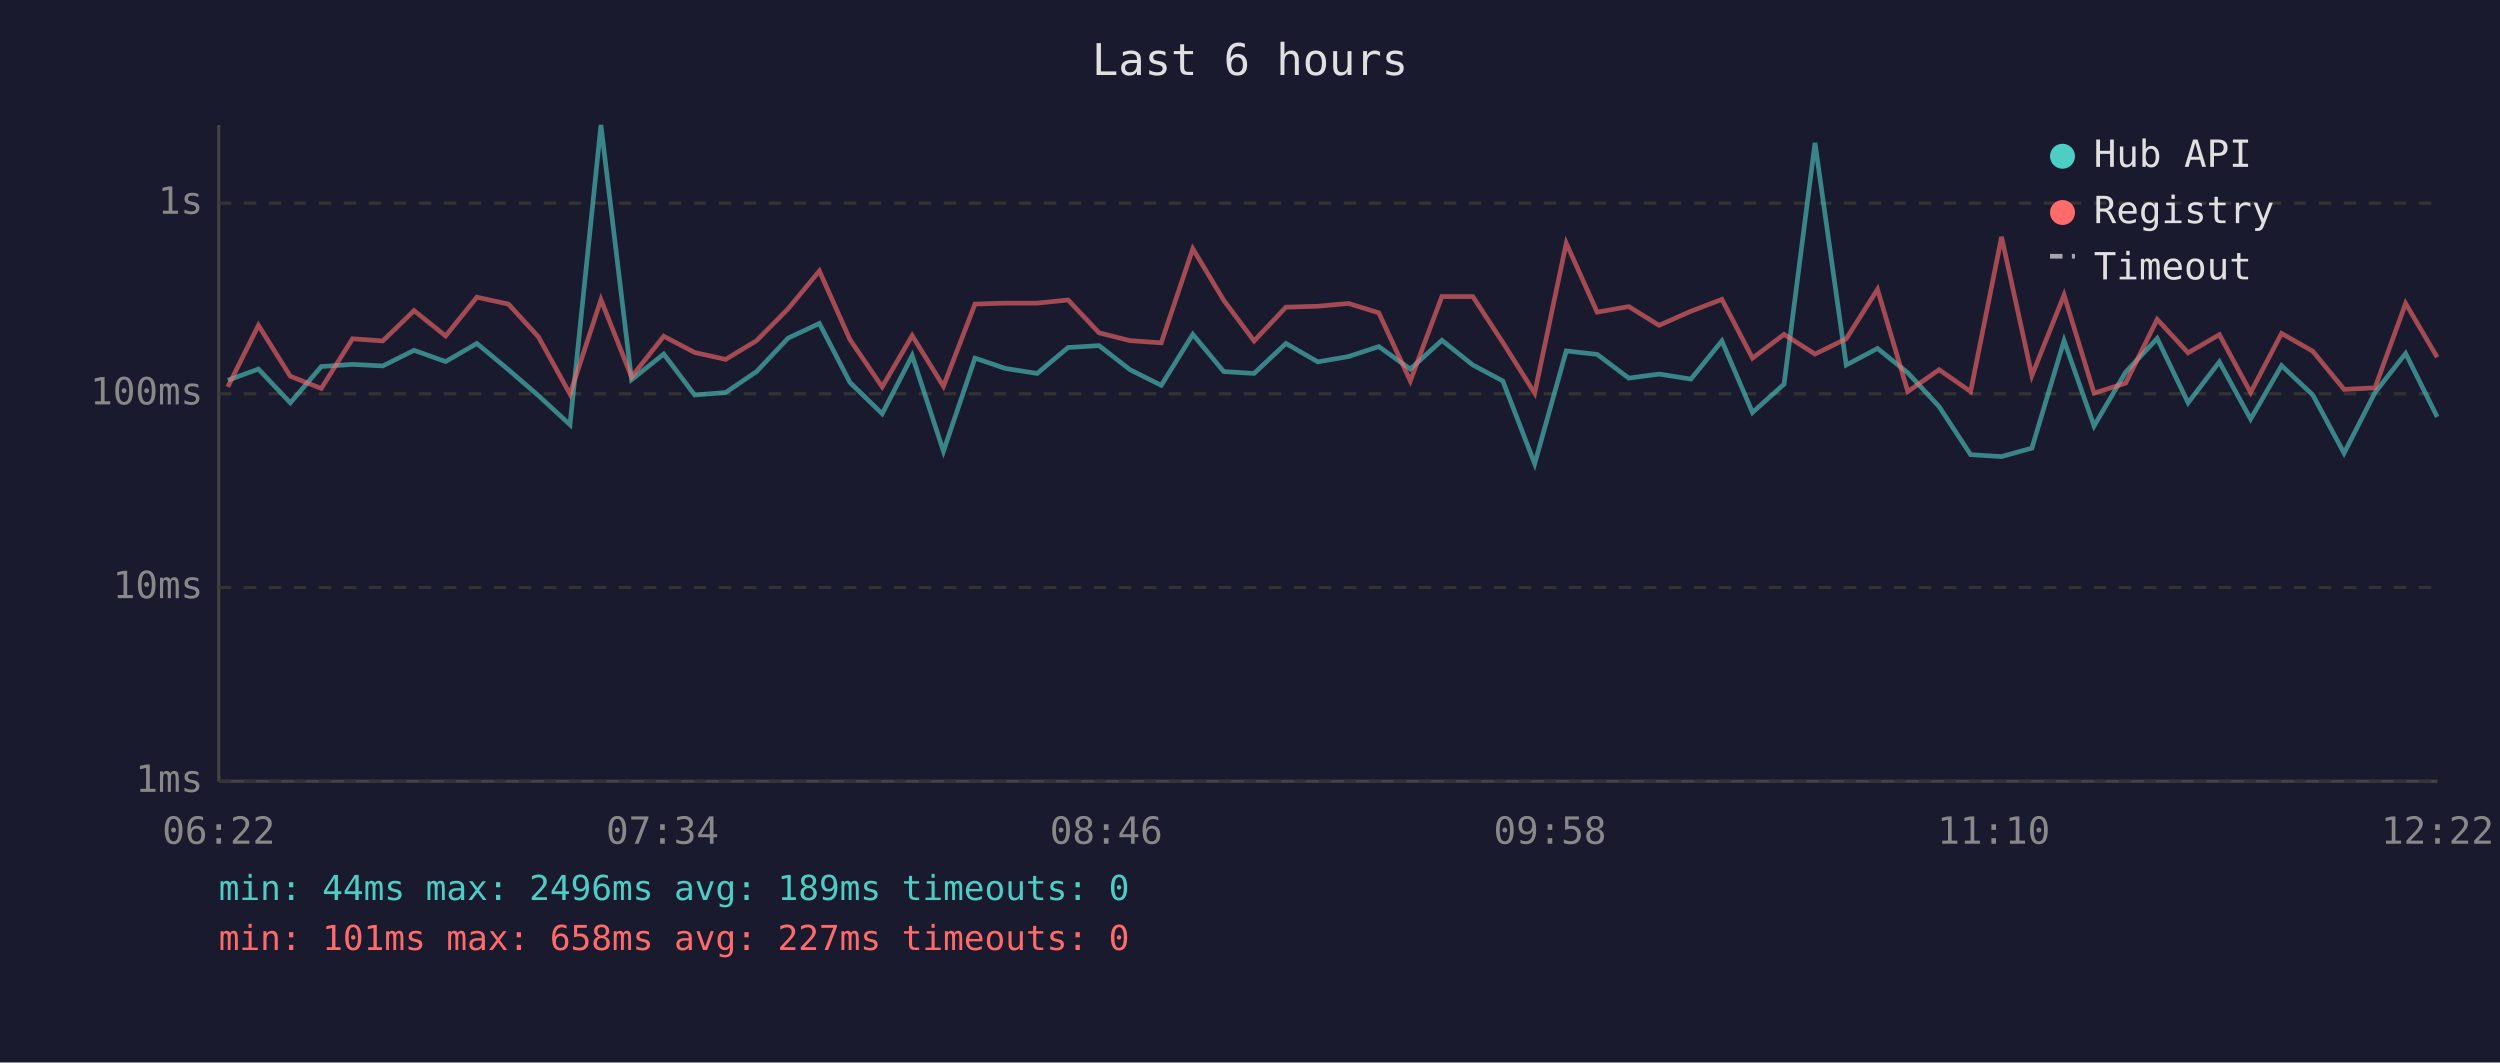
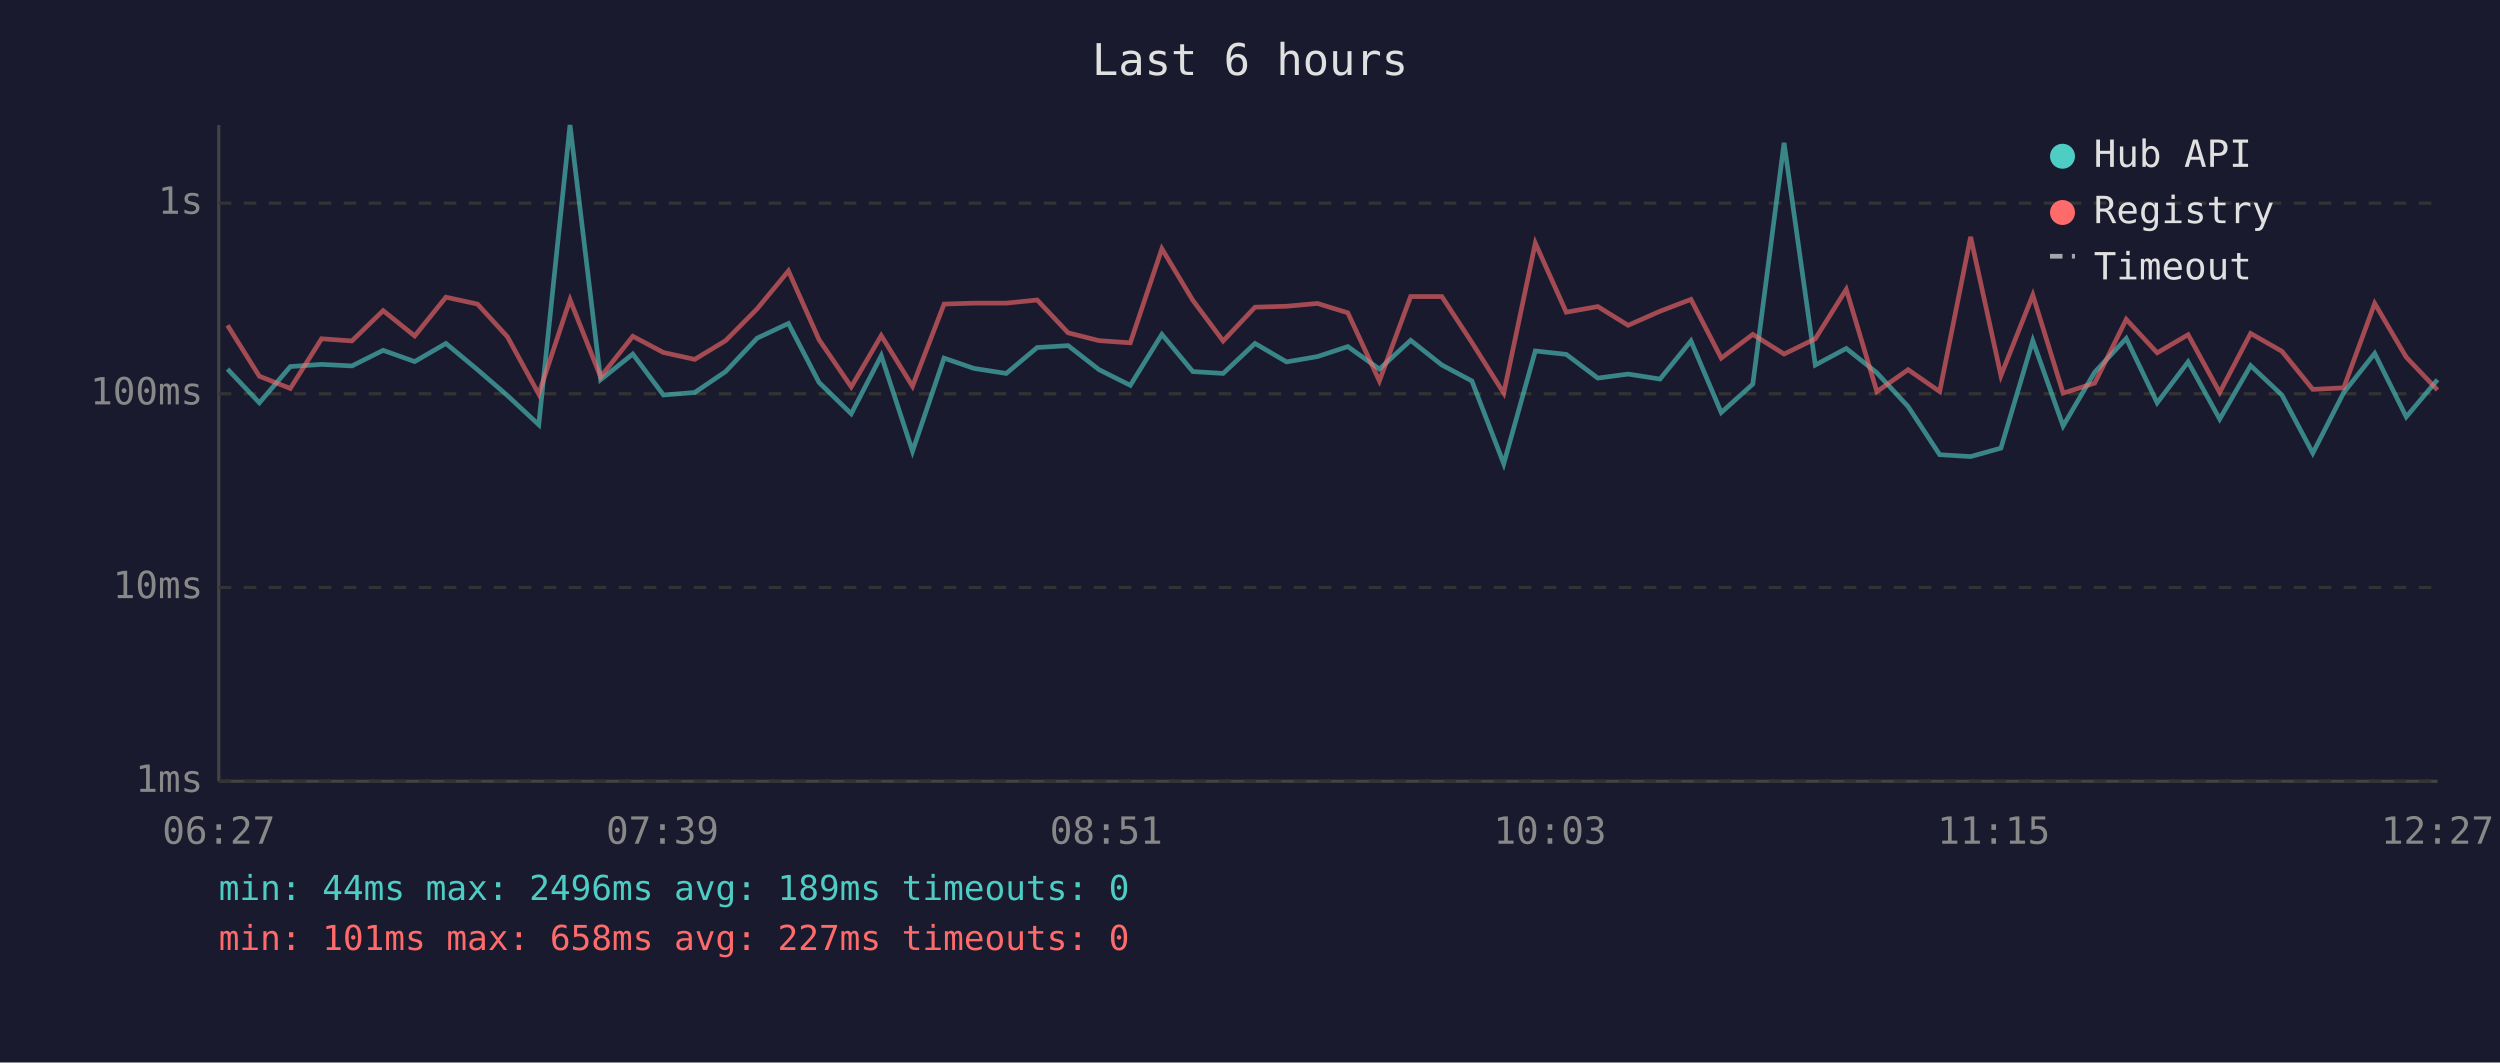
<svg xmlns="http://www.w3.org/2000/svg" viewBox="0 0 800 340" font-family="monospace" font-size="12">
  <rect width="800" height="340" fill="#1a1a2e" />
  <text x="400" y="24" fill="#e0e0e0" font-size="14" text-anchor="middle">Last 6 hours</text>
  <line x1="70" y1="40" x2="70" y2="250" stroke="#444" stroke-width="1" />
  <line x1="70" y1="250" x2="780" y2="250" stroke="#444" stroke-width="1" />
  <line x1="70" y1="250" x2="780" y2="250" stroke="#333" stroke-width="1" stroke-dasharray="4" />
  <text x="65" y="250" fill="#888" text-anchor="end" dominant-baseline="middle">1ms</text>
  <line x1="70" y1="188" x2="780" y2="188" stroke="#333" stroke-width="1" stroke-dasharray="4" />
  <text x="65" y="188" fill="#888" text-anchor="end" dominant-baseline="middle">10ms</text>
  <line x1="70" y1="126" x2="780" y2="126" stroke="#333" stroke-width="1" stroke-dasharray="4" />
  <text x="65" y="126" fill="#888" text-anchor="end" dominant-baseline="middle">100ms</text>
  <line x1="70" y1="65" x2="780" y2="65" stroke="#333" stroke-width="1" stroke-dasharray="4" />
  <text x="65" y="65" fill="#888" text-anchor="end" dominant-baseline="middle">1s</text>
-   <text x="70" y="270" fill="#888" text-anchor="middle">06:22</text>
-   <text x="212" y="270" fill="#888" text-anchor="middle">07:34</text>
-   <text x="354" y="270" fill="#888" text-anchor="middle">08:46</text>
-   <text x="496" y="270" fill="#888" text-anchor="middle">09:58</text>
-   <text x="638" y="270" fill="#888" text-anchor="middle">11:10</text>
-   <text x="780" y="270" fill="#888" text-anchor="middle">12:22</text>
-   <polyline points="72.9,121.7 82.7,118.1 92.9,128.9 102.8,117.3 112.8,116.6 122.5,117.1 132.5,112.1 142.6,115.7 152.6,109.9 162.7,118.3 172.3,126.6 182.4,135.9 192.3,40.0 202.1,121.5 212.4,113.3 222.3,126.4 232.2,125.6 242.1,118.9 252.2,108.2 262.2,103.5 272.0,122.4 282.3,132.4 291.9,113.8 301.9,144.4 312.0,114.6 321.7,117.9 331.9,119.5 341.8,111.2 351.7,110.6 361.6,118.3 371.6,123.3 381.7,107.0 391.6,118.9 401.3,119.5 411.5,109.9 421.7,115.8 431.5,114.1 441.2,110.9 451.3,118.1 461.4,108.9 471.3,116.8 480.9,121.9 491.1,148.4 501.2,112.3 511.1,113.4 521.2,121.0 530.9,119.7 541.1,121.3 551.0,109.1 560.8,132.0 570.9,122.9 580.8,45.7 590.8,116.8 600.8,111.5 610.5,119.3 620.5,130.1 630.6,145.5 640.5,146.1 650.2,143.4 660.5,109.0 670.1,136.3 680.2,119.1 690.3,108.3 700.2,128.9 710.2,115.8 720.2,134.1 730.1,117.0 740.1,126.4 750.1,145.0 760.0,125.6 769.8,113.1 779.9,133.4" fill="none" stroke="#4ecdc4" stroke-width="1.5" opacity="0.6" />
-   <polyline points="72.9,123.8 82.7,104.1 92.9,120.4 102.8,124.3 112.8,108.4 122.5,109.1 132.5,99.4 142.6,107.5 152.6,95.1 162.7,97.3 172.3,107.8 182.4,126.1 192.3,95.9 202.1,120.6 212.4,107.6 222.3,112.8 232.2,115.0 242.1,109.0 252.2,98.8 262.2,86.7 272.0,108.7 282.3,123.8 291.9,107.4 301.9,123.6 312.0,97.3 321.7,97.0 331.9,97.0 341.8,96.0 351.7,106.5 361.6,109.0 371.6,109.7 381.7,79.6 391.6,96.1 401.3,109.1 411.5,98.3 421.7,98.0 431.5,97.1 441.2,100.1 451.3,121.9 461.4,94.9 471.3,94.9 480.9,109.6 491.1,125.8 501.2,77.8 511.1,99.9 521.2,98.1 530.9,104.1 541.1,99.6 551.0,95.8 560.8,114.6 570.9,107.0 580.8,113.3 590.8,108.4 600.8,92.6 610.5,125.3 620.5,118.3 630.6,125.3 640.5,75.8 650.2,120.2 660.5,94.4 670.1,125.8 680.2,122.6 690.3,102.2 700.2,112.9 710.2,107.1 720.2,125.6 730.1,106.7 740.1,112.4 750.1,124.6 760.0,124.1 769.8,97.1 779.9,114.3" fill="none" stroke="#ff6b6b" stroke-width="1.5" opacity="0.6" />
+   <text x="70" y="270" fill="#888" text-anchor="middle">06:27</text>
+   <text x="212" y="270" fill="#888" text-anchor="middle">07:39</text>
+   <text x="354" y="270" fill="#888" text-anchor="middle">08:51</text>
+   <text x="496" y="270" fill="#888" text-anchor="middle">10:03</text>
+   <text x="638" y="270" fill="#888" text-anchor="middle">11:15</text>
+   <text x="780" y="270" fill="#888" text-anchor="middle">12:27</text>
+   <polyline points="72.8,118.1 83.0,128.9 92.9,117.3 102.9,116.6 112.6,117.1 122.6,112.1 132.7,115.7 142.7,109.9 152.8,118.3 162.4,126.6 172.4,135.9 182.4,40.0 192.2,121.5 202.5,113.3 212.3,126.4 222.3,125.6 232.2,118.9 242.3,108.2 252.3,103.5 262.1,122.4 272.4,132.4 282.0,113.8 292.0,144.4 302.1,114.6 311.7,117.9 322.0,119.5 331.9,111.2 341.8,110.6 351.7,118.3 361.7,123.3 371.8,107.0 381.7,118.9 391.4,119.5 401.6,109.9 411.7,115.8 421.6,114.1 431.3,110.9 441.4,118.1 451.4,108.9 461.4,116.8 471.0,121.9 481.2,148.4 491.3,112.3 501.2,113.4 511.3,121.0 521.0,119.7 531.2,121.3 541.1,109.1 550.8,132.0 560.9,122.9 570.9,45.7 580.9,116.8 590.8,111.5 600.6,119.3 610.6,130.1 620.7,145.5 630.6,146.1 640.3,143.4 650.5,109.0 660.2,136.3 670.3,119.1 680.4,108.3 690.3,128.9 700.2,115.8 710.3,134.1 720.2,117.0 730.2,126.4 740.1,145.0 750.0,125.6 759.9,113.1 770.0,133.4 780.0,121.5" fill="none" stroke="#4ecdc4" stroke-width="1.5" opacity="0.6" />
+   <polyline points="72.8,104.1 83.0,120.4 92.9,124.3 102.9,108.4 112.6,109.1 122.6,99.4 132.7,107.5 142.7,95.1 152.8,97.3 162.4,107.8 172.4,126.1 182.4,95.9 192.2,120.6 202.5,107.6 212.3,112.8 222.3,115.0 232.2,109.0 242.3,98.8 252.3,86.7 262.1,108.7 272.4,123.8 282.0,107.4 292.0,123.6 302.1,97.3 311.7,97.0 322.0,97.0 331.9,96.0 341.8,106.5 351.7,109.0 361.7,109.7 371.8,79.6 381.7,96.1 391.4,109.1 401.6,98.3 411.7,98.0 421.6,97.1 431.3,100.1 441.4,121.9 451.4,94.9 461.4,94.9 471.0,109.6 481.2,125.8 491.3,77.8 501.2,99.9 511.3,98.1 521.0,104.1 531.2,99.6 541.1,95.8 550.8,114.6 560.9,107.0 570.9,113.3 580.9,108.4 590.8,92.6 600.6,125.3 610.6,118.3 620.7,125.3 630.6,75.8 640.3,120.2 650.5,94.4 660.2,125.8 670.3,122.6 680.4,102.2 690.3,112.9 700.2,107.1 710.3,125.6 720.2,106.7 730.2,112.4 740.1,124.6 750.0,124.1 759.9,97.1 770.0,114.3 780.0,124.8" fill="none" stroke="#ff6b6b" stroke-width="1.5" opacity="0.6" />
  <circle cx="660" cy="50" r="4" fill="#4ecdc4" />
  <text x="670" y="50" fill="#e0e0e0" dominant-baseline="middle">Hub API</text>
  <circle cx="660" cy="68" r="4" fill="#ff6b6b" />
  <text x="670" y="68" fill="#e0e0e0" dominant-baseline="middle">Registry</text>
  <line x1="656" y1="82" x2="664" y2="82" stroke="#e0e0e0" stroke-width="1.5" stroke-dasharray="4,3" opacity="0.7" />
  <text x="670" y="86" fill="#e0e0e0" dominant-baseline="middle">Timeout</text>
  <text x="70" y="288" fill="#4ecdc4" font-size="11">min: 44ms  max: 2496ms  avg: 189ms  timeouts: 0</text>
  <text x="70" y="304" fill="#ff6b6b" font-size="11">min: 101ms  max: 658ms  avg: 227ms  timeouts: 0</text>
</svg>
